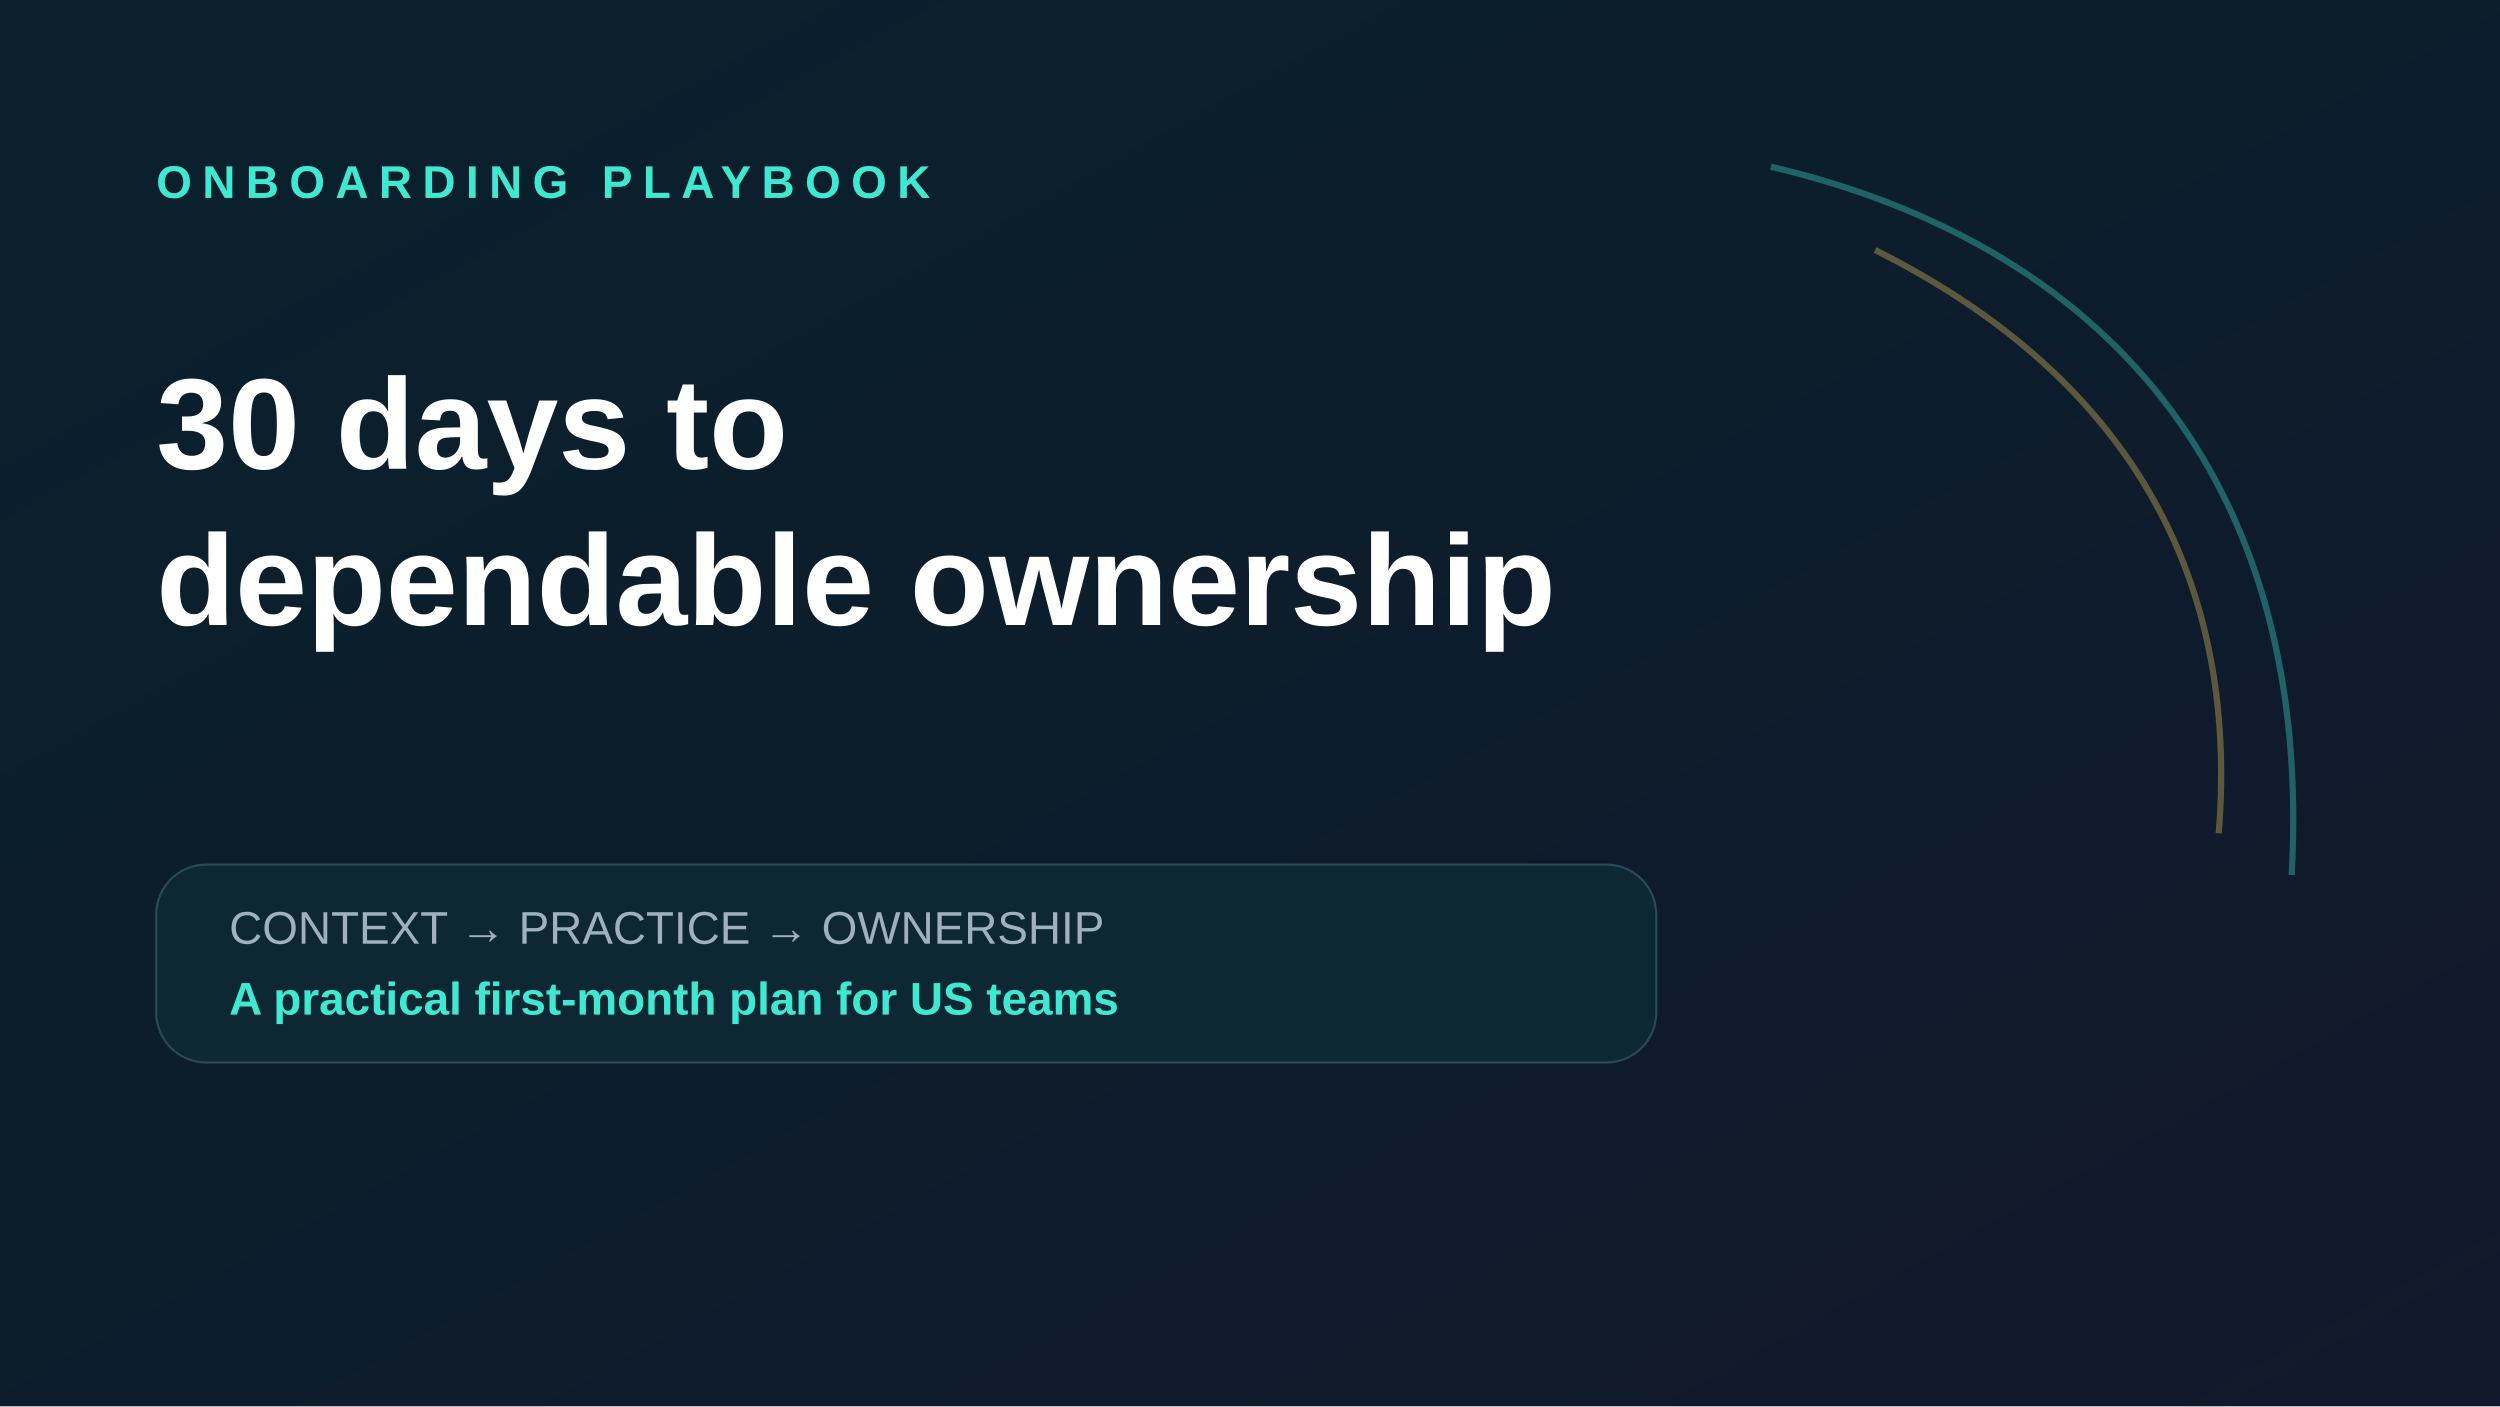
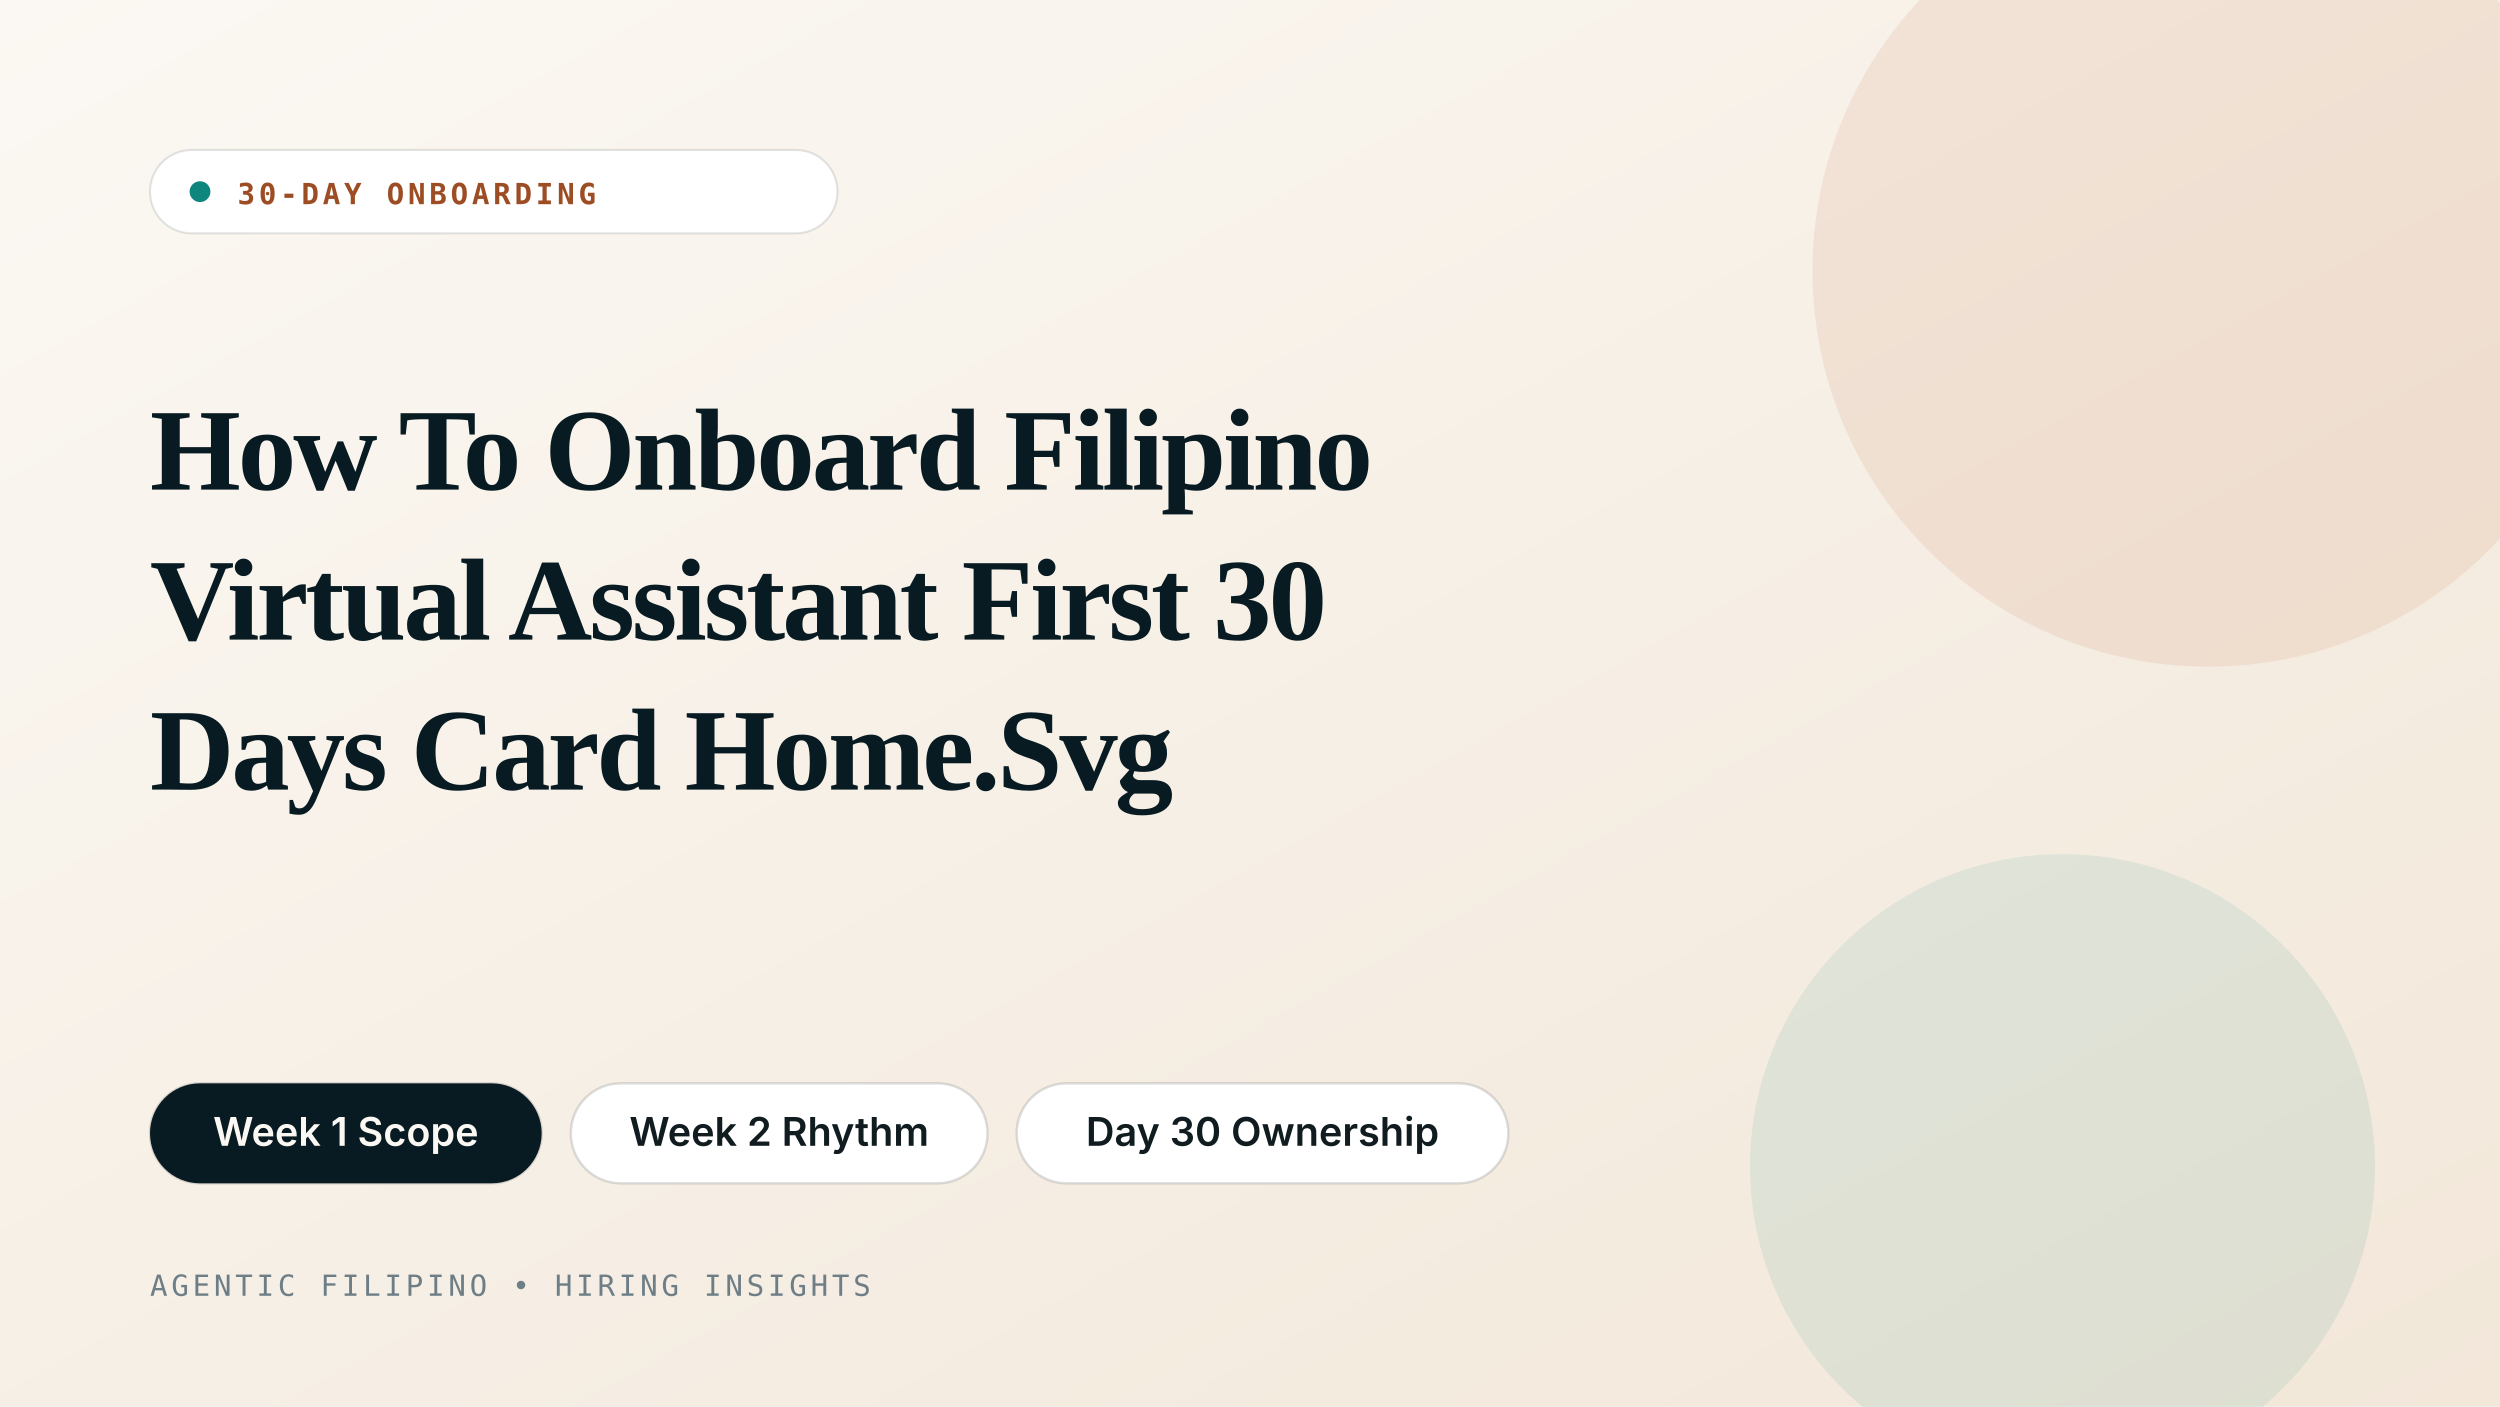
- <svg xmlns="http://www.w3.org/2000/svg" viewBox="0 0 1200 675">
+ <svg xmlns="http://www.w3.org/2000/svg" viewBox="0 0 1200 675" role="img" aria-label="How To Onboard Filipino Virtual Assistant First 30 Days Card Home.Svg">
  <defs>
-     <linearGradient id="h" x1="0" x2="1" y2="1">
-       <stop stop-color="#09212d" />
-       <stop offset="1" stop-color="#11182b" />
+     <linearGradient id="cbg" x1="0" y1="0" x2="1" y2="1">
+       <stop offset="0%" stop-color="#FBF8F3" />
+       <stop offset="100%" stop-color="#F2E7D9" />
    </linearGradient>
  </defs>
-   <rect width="1200" height="675" fill="url(#h)" />
-   <path d="M850 80c170 40 260 160 250 340" fill="none" stroke="#3ee8d1" stroke-width="3" opacity=".35" />
-   <path d="M900 120c120 60 175 155 165 280" fill="none" stroke="#f2c85b" stroke-width="3" opacity=".35" />
-   <text x="75" y="95" fill="#3ee8d1" font-family="Arial" font-size="22" font-weight="700" letter-spacing="5">ONBOARDING PLAYBOOK</text>
-   <text x="75" y="225" fill="#fff" font-family="Arial" font-size="62" font-weight="800">30 days to</text>
-   <text x="75" y="300" fill="#fff" font-family="Arial" font-size="62" font-weight="800">dependable ownership</text>
-   <g transform="translate(75 415)" font-family="Arial">
-     <rect width="720" height="95" rx="24" fill="#0d2733" stroke="#2b4a58" />
-     <text x="35" y="38" fill="#9fb0bf" font-size="22">CONTEXT  →  PRACTICE  →  OWNERSHIP</text>
-     <text x="35" y="72" fill="#3ee8d1" font-size="22" font-weight="700">A practical first-month plan for US teams</text>
-   </g>
+   <rect width="1200" height="675" fill="url(#cbg)" />
+   <circle cx="1060" cy="130" r="190" fill="#C2693A" fill-opacity="0.11" />
+   <circle cx="990" cy="560" r="150" fill="#0E857D" fill-opacity="0.09" />
+   <rect x="72" y="72" width="330" height="40" rx="20" fill="#FFFFFF" stroke="rgba(17,28,33,0.12)" stroke-width="1" />
+   <circle cx="96" cy="92" r="5" fill="#0E857D" />
+   <text x="114" y="98" fill="#9C4D24" font-family="ui-monospace, Menlo, monospace" font-size="14" font-weight="600" letter-spacing="1.8">30-DAY ONBOARDING</text>
+   <text x="72" y="235" fill="#081B22" font-family="Georgia, 'Times New Roman', serif" font-size="56" font-weight="700" letter-spacing="-1.4">How To Onboard Filipino</text>
+   <text x="72" y="307" fill="#081B22" font-family="Georgia, 'Times New Roman', serif" font-size="56" font-weight="700" letter-spacing="-1.4">Virtual Assistant First 30</text>
+   <text x="72" y="379" fill="#081B22" font-family="Georgia, 'Times New Roman', serif" font-size="56" font-weight="700" letter-spacing="-1.4">Days Card Home.Svg</text>
+   <rect x="72" y="520" width="188" height="48" rx="24" fill="#081B22" stroke="rgba(17,28,33,0.14)" stroke-width="1.2" />
+   <text x="166" y="550" text-anchor="middle" fill="#FBF8F3" font-family="system-ui, -apple-system, sans-serif" font-size="19" font-weight="600">Week 1 Scope</text>
+   <rect x="274" y="520" width="200" height="48" rx="24" fill="#FFFFFF" stroke="rgba(17,28,33,0.14)" stroke-width="1.2" />
+   <text x="374" y="550" text-anchor="middle" fill="#111C21" font-family="system-ui, -apple-system, sans-serif" font-size="19" font-weight="600">Week 2 Rhythm</text>
+   <rect x="488" y="520" width="236" height="48" rx="24" fill="#FFFFFF" stroke="rgba(17,28,33,0.14)" stroke-width="1.2" />
+   <text x="606" y="550" text-anchor="middle" fill="#111C21" font-family="system-ui, -apple-system, sans-serif" font-size="19" font-weight="600">Day 30 Ownership</text>
+   <text x="72" y="622" fill="#6E7E86" font-family="ui-monospace, Menlo, monospace" font-size="14" letter-spacing="1.8">AGENTIC FILIPINO • HIRING INSIGHTS</text>
</svg>
